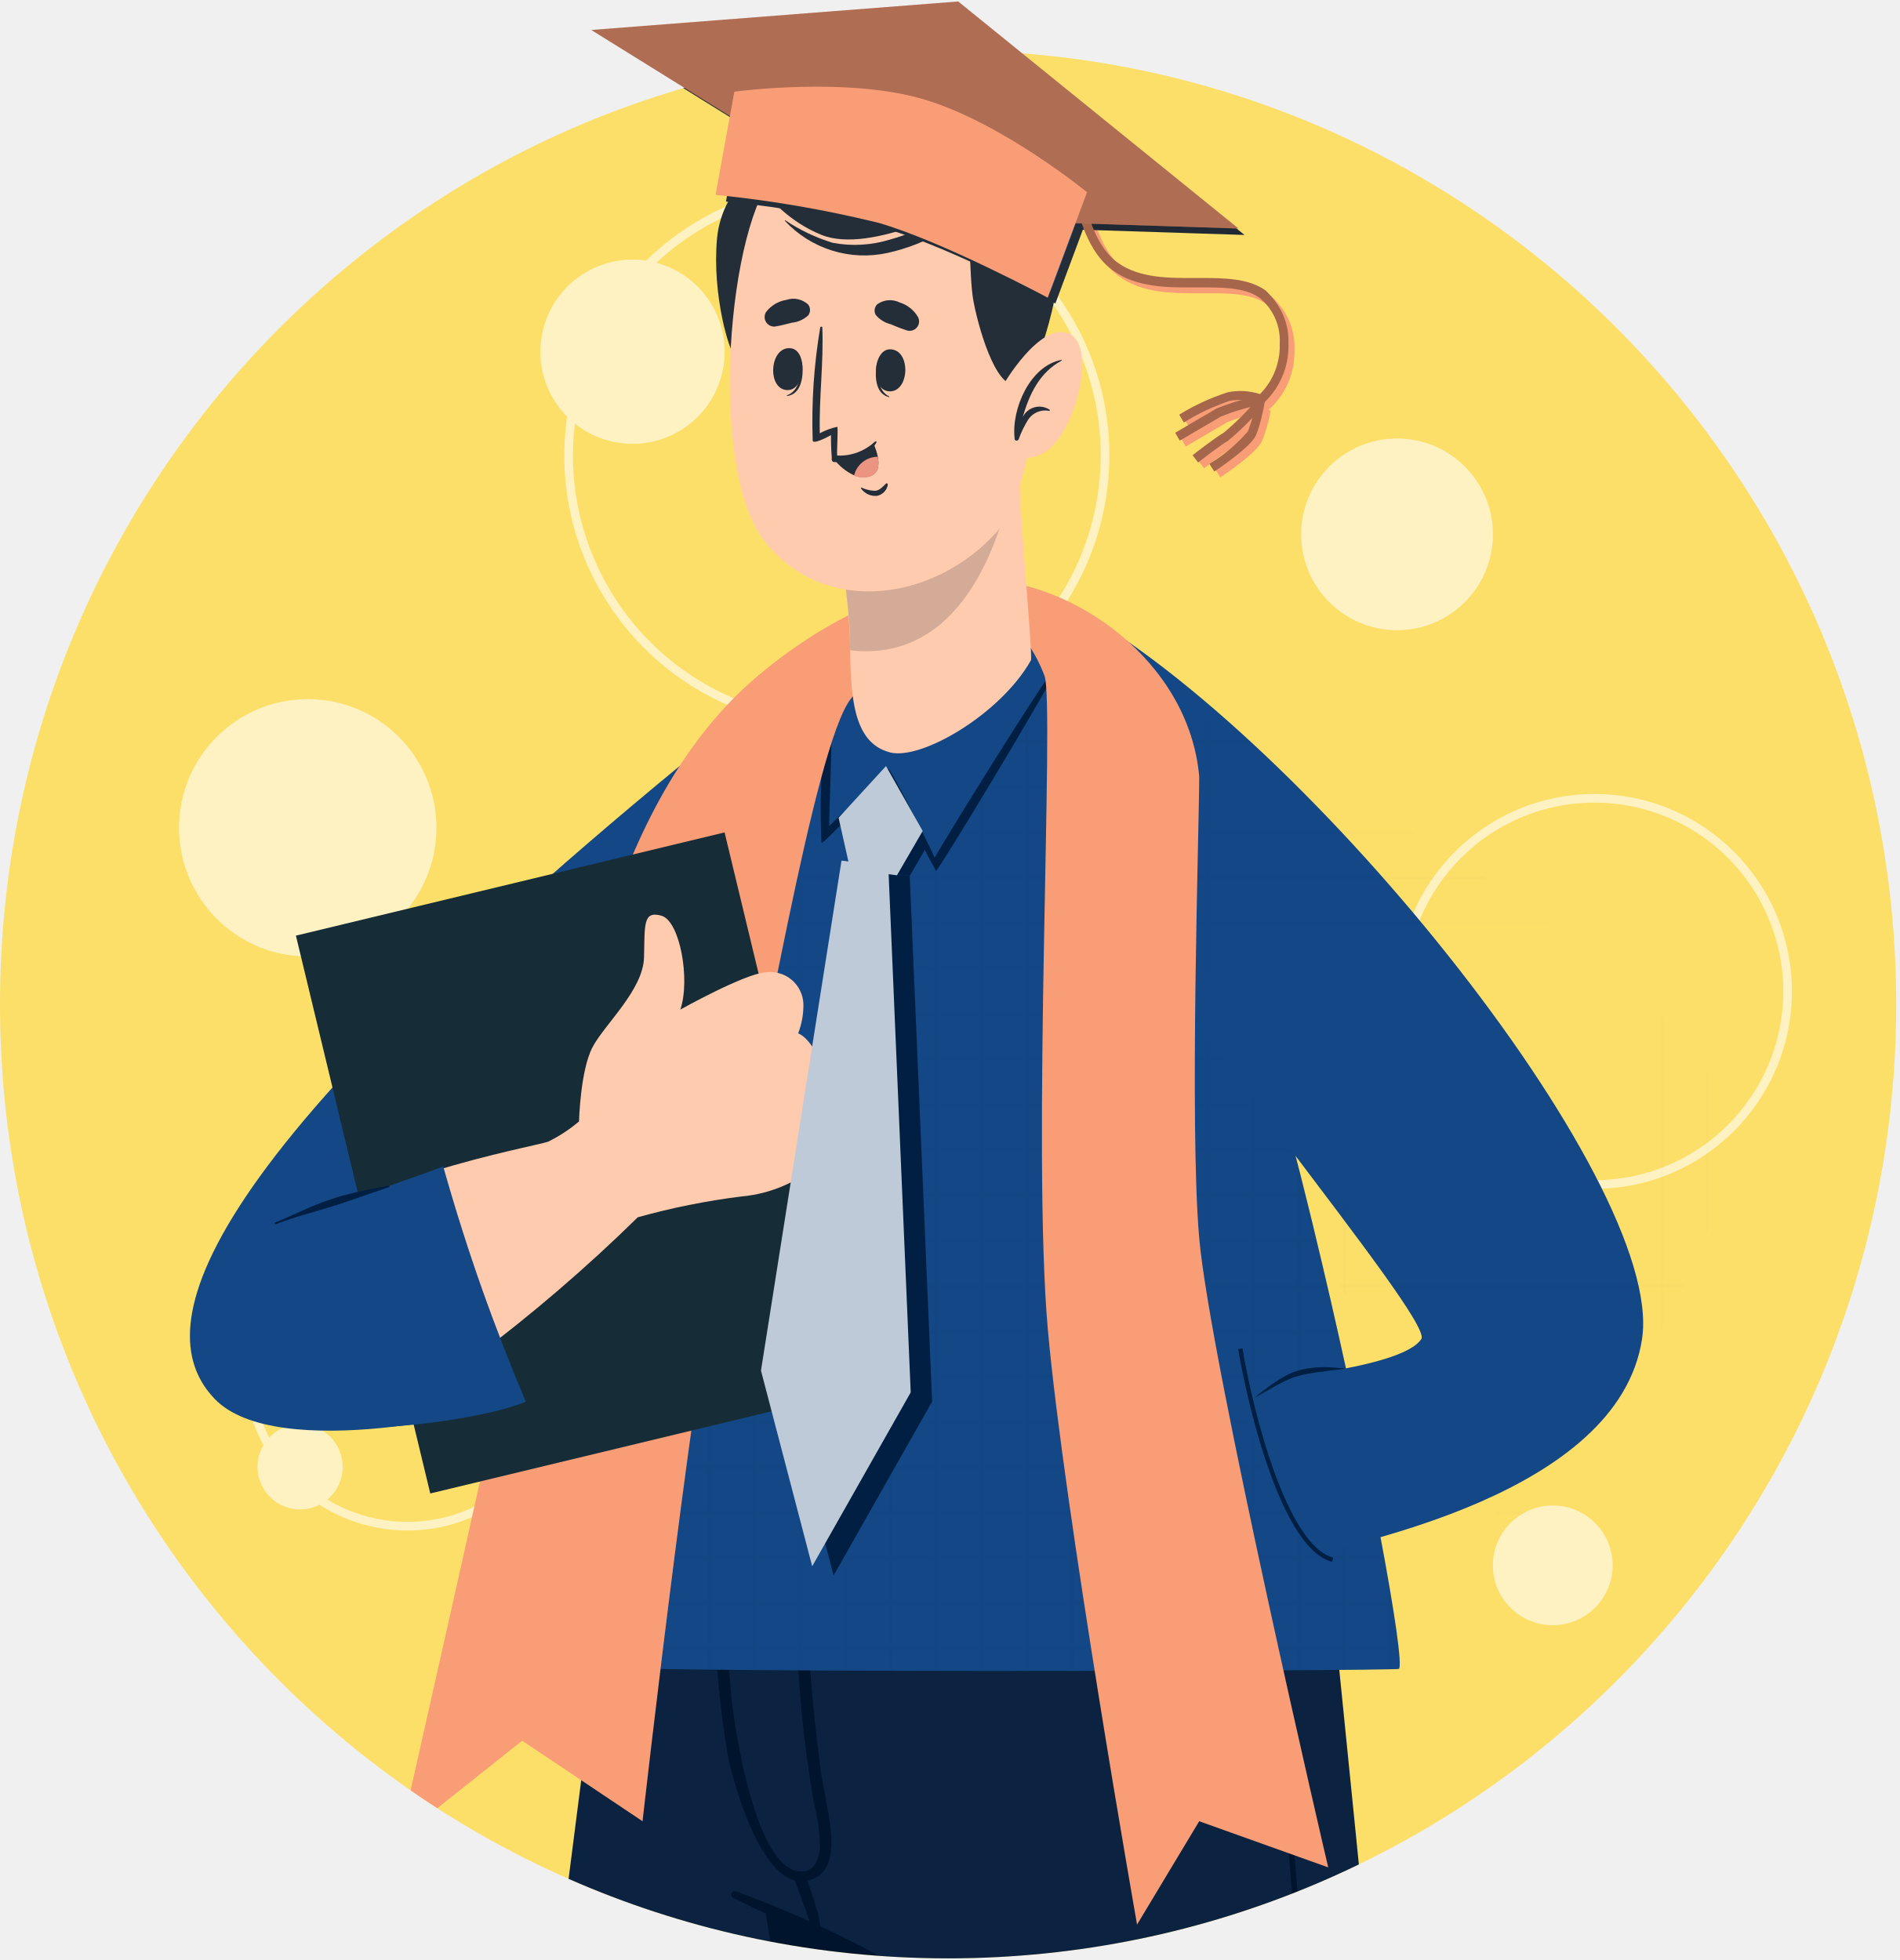
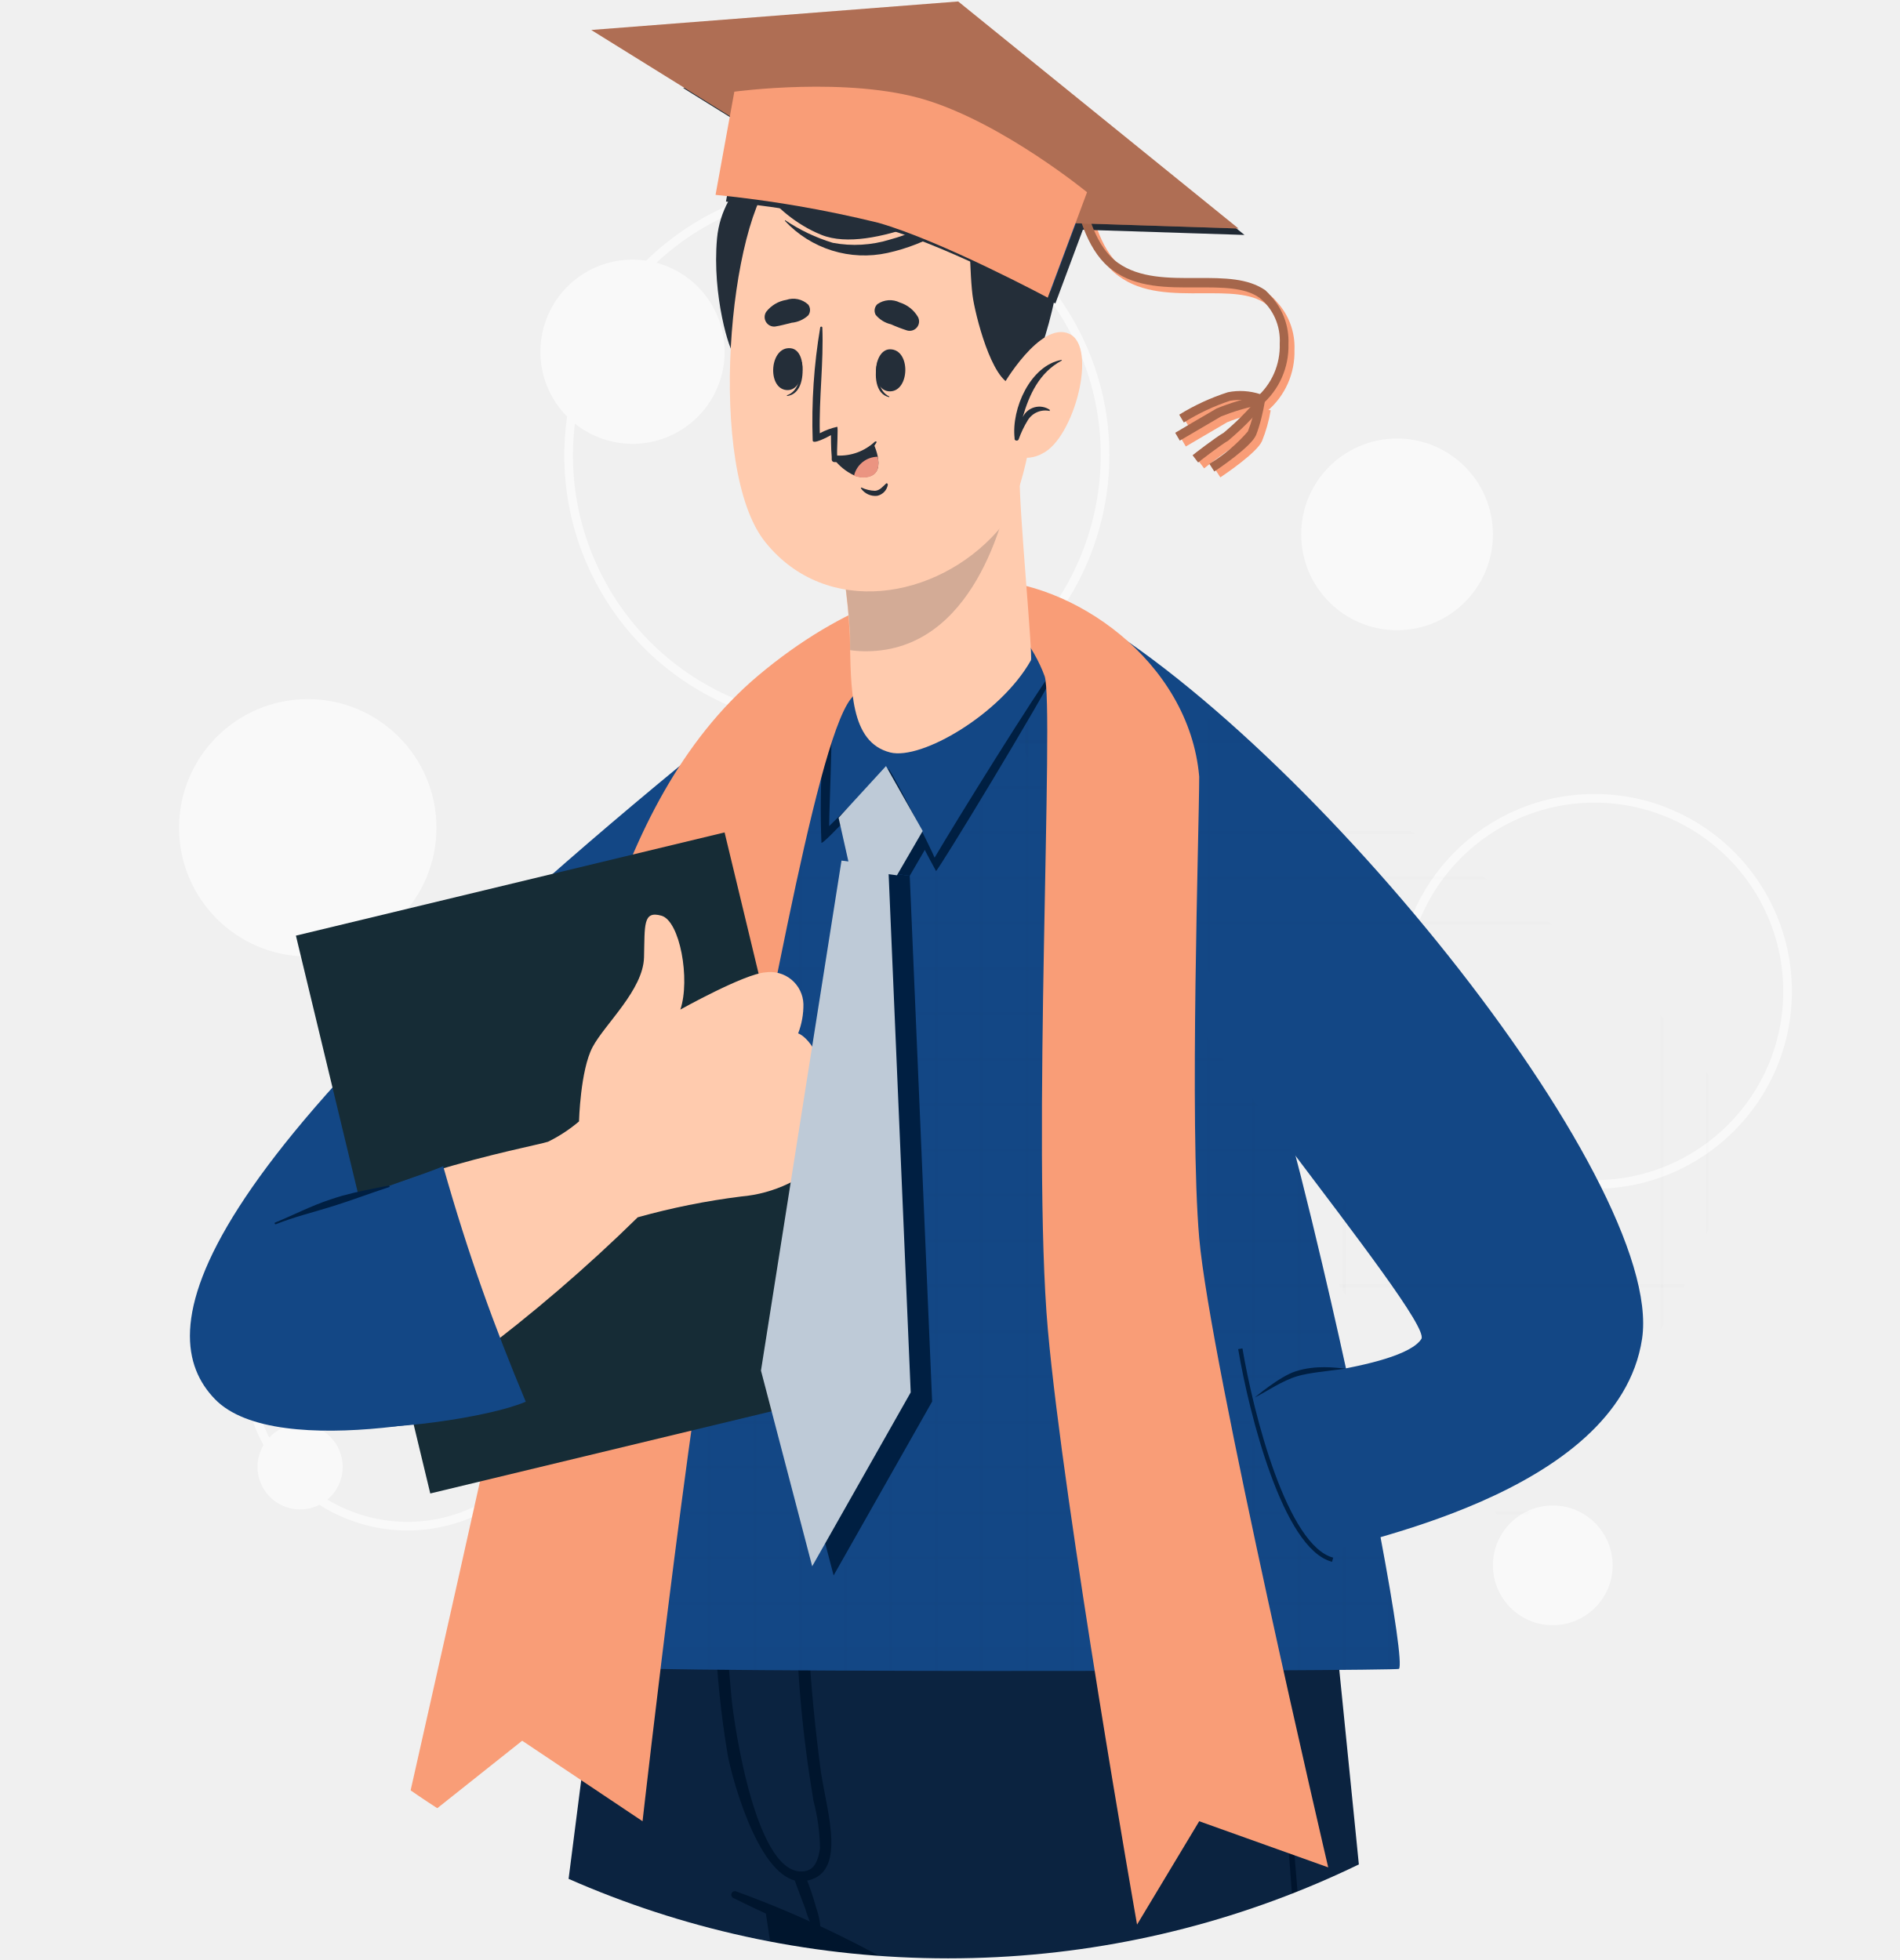
<svg xmlns="http://www.w3.org/2000/svg" viewBox="0 0 220 227" fill="none">
-   <ellipse cx="109.784" cy="116.326" rx="109.784" ry="110.484" fill="#FCDF69" />
  <path opacity="0.6" fill-rule="evenodd" clip-rule="evenodd" d="M206.491 114.819C206.491 126.892 196.704 136.679 184.631 136.679C184.043 136.679 183.46 136.656 182.883 136.61C182.909 136.354 182.922 136.094 182.922 135.83C182.922 131.545 179.448 128.071 175.163 128.071C172.911 128.071 170.883 129.031 169.466 130.563C165.338 126.587 162.771 121.003 162.771 114.819C162.771 102.746 172.558 92.959 184.631 92.959C196.704 92.959 206.491 102.746 206.491 114.819ZM168.833 131.342C164.481 127.18 161.771 121.316 161.771 114.819C161.771 102.194 172.006 91.959 184.631 91.959C197.256 91.959 207.491 102.194 207.491 114.819C207.491 127.444 197.256 137.679 184.631 137.679C183.987 137.679 183.35 137.653 182.719 137.601C181.918 141.033 178.839 143.59 175.163 143.59C170.878 143.59 167.404 140.116 167.404 135.83C167.404 134.158 167.933 132.609 168.833 131.342Z" fill="white" />
  <path opacity="0.6" fill-rule="evenodd" clip-rule="evenodd" d="M81.623 26.276C96.237 17.839 114.923 22.846 123.36 37.46C131.798 52.074 126.791 70.76 112.177 79.197C97.563 87.634 78.877 82.627 70.44 68.014C66.996 62.049 65.792 55.407 66.567 49.059C69.898 51.73 74.657 52.237 78.577 49.974C83.679 47.029 85.427 40.505 82.482 35.402C81.009 32.852 78.643 31.14 76.007 30.433C77.68 28.869 79.555 27.47 81.623 26.276ZM65.666 48.248C65.035 47.611 64.475 46.883 64.005 46.07C61.06 40.968 62.808 34.444 67.91 31.498C70.084 30.243 72.516 29.84 74.819 30.185C76.671 28.375 78.777 26.765 81.123 25.41C96.215 16.697 115.513 21.868 124.227 36.96C132.94 52.052 127.769 71.35 112.677 80.063C97.585 88.776 78.287 83.606 69.574 68.514C65.892 62.137 64.689 55.01 65.666 48.248Z" fill="white" />
  <path opacity="0.6" fill-rule="evenodd" clip-rule="evenodd" d="M63.866 151.475C67.607 160.688 63.17 171.189 53.957 174.929C48.502 177.144 42.595 176.492 37.908 173.678C39.513 172.342 40.147 170.073 39.319 168.034C38.295 165.511 35.419 164.295 32.896 165.32C32.224 165.592 31.646 165.996 31.177 166.489C30.933 166.014 30.708 165.524 30.503 165.02C26.763 155.807 31.2 145.306 40.413 141.566C49.626 137.826 60.126 142.262 63.866 151.475ZM30.512 167.369C30.167 166.737 29.854 166.079 29.577 165.396C25.629 155.671 30.312 144.588 40.036 140.64C49.761 136.692 60.845 141.374 64.793 151.099C68.741 160.824 64.058 171.908 54.334 175.856C48.416 178.258 41.996 177.465 36.986 174.284C36.863 174.347 36.736 174.404 36.606 174.457C34.082 175.482 31.206 174.267 30.182 171.743C29.579 170.258 29.752 168.65 30.512 167.369Z" fill="white" />
  <circle opacity="0.6" cx="161.771" cy="61.887" r="11.1" fill="white" />
  <circle opacity="0.6" cx="179.801" cy="181.292" r="6.931" fill="white" />
  <circle opacity="0.6" cx="35.637" cy="95.872" r="14.901" fill="white" />
  <mask id="mask0" mask-type="alpha" maskUnits="userSpaceOnUse" x="0" y="5" width="220" height="222">
    <ellipse cx="109.784" cy="116.326" rx="109.784" ry="110.484" fill="#FCDF69" />
  </mask>
  <g mask="url(#mask0)">
    <path d="M127.354 166.441C127.354 166.441 113.821 318.814 111.614 330.442C111.09 333.091 110.773 347.492 110.58 366.004C110.097 406.394 110.58 485.077 110.58 485.077H47.07C47.07 485.077 48.725 353.051 51.581 329.794C54.436 306.537 72.383 166.441 72.383 166.441H127.354Z" fill="#0B2340" />
    <path d="M98.385 396.021L98.592 368.432C98.592 359.493 98.592 350.499 99.075 341.643C99.93 323.573 103.6 305.778 106.207 287.956C108.814 270.133 110.98 252.09 112.952 234.157C115.159 214.018 117.091 193.85 119.187 173.697C119.187 173.572 119.408 173.572 119.394 173.697C116.401 209.672 113.063 245.648 108.083 281.417C106.841 290.319 105.462 299.198 103.945 308.054C102.469 317.034 100.993 325.987 100.289 335.077C99.585 344.168 99.475 352.872 99.392 361.769C99.3 370.966 99.209 380.162 99.117 389.358C98.91 409.815 98.909 447.157 98.716 467.627C98.716 468.014 98.096 468 98.096 467.627C98.275 449.391 98.22 414.271 98.385 396.021Z" fill="#242E39" />
    <path d="M140.803 166.441C140.803 166.441 113.877 318.814 111.669 330.442C111.145 333.091 110.828 347.492 110.635 366.004L80.287 166.386L140.803 166.441Z" fill="#00152D" />
    <path d="M121.105 486.346L184.559 483.657C184.559 483.657 168.254 340.636 167.937 332.07C167.095 309.847 152.335 166.386 152.335 166.386H74.769C74.769 166.386 79.653 199.492 88.026 220.501C93.655 222.464 99.09 224.944 104.262 227.909C104.262 227.909 108.897 328.166 109.159 340.002C109.697 363.383 121.105 486.346 121.105 486.346Z" fill="#0B2340" />
    <path d="M146.666 174.897C149.549 211.024 152.501 247.152 155.811 283.252C159.122 319.352 172.365 443.901 175.455 463.958C175.455 464.096 175.275 464.151 175.248 463.958C168.847 428.286 165.123 380.35 161.108 344.333C157.094 308.316 153.839 272.216 150.928 236.116C149.273 215.687 147.783 195.243 146.224 174.814C146.169 174.593 146.666 174.607 146.666 174.897Z" fill="#00142D" />
    <path d="M85.267 219.066C91.842 221.46 98.197 224.418 104.262 227.908C104.313 227.932 104.353 227.975 104.372 228.028C104.391 228.081 104.389 228.14 104.365 228.191C104.341 228.242 104.298 228.282 104.245 228.301C104.192 228.321 104.134 228.318 104.082 228.295C97.682 225.536 91.157 222.929 84.922 219.825C84.872 219.802 84.827 219.77 84.79 219.73C84.753 219.69 84.724 219.643 84.704 219.592C84.685 219.541 84.676 219.486 84.678 219.431C84.68 219.377 84.692 219.323 84.715 219.273C84.738 219.223 84.77 219.178 84.81 219.141C84.85 219.104 84.897 219.075 84.948 219.055C84.999 219.036 85.054 219.027 85.109 219.029C85.163 219.031 85.217 219.044 85.267 219.066Z" fill="#00152D" />
    <path d="M83.212 175.104C83.212 174.883 83.625 174.828 83.612 175.104C83.612 182.704 84.053 189.395 84.688 196.485C84.991 199.782 87.639 218.004 93.35 216.68C94.316 216.445 94.73 215.507 94.951 214.073C94.924 212.209 94.669 210.356 94.192 208.555C93.557 204.734 93.047 200.913 92.716 197.064C92.056 189.888 92.134 182.664 92.95 175.504C92.962 175.463 92.986 175.427 93.019 175.401C93.053 175.376 93.094 175.362 93.137 175.362C93.179 175.362 93.22 175.376 93.254 175.401C93.287 175.427 93.312 175.463 93.323 175.504C93.149 185.447 93.73 195.389 95.061 205.244C95.778 209.99 98.165 217.121 93.212 217.852C88.26 218.584 84.936 206.638 84.287 203.382C82.702 194.043 82.341 184.537 83.212 175.104V175.104Z" fill="#00152D" />
    <path d="M93.213 217.176C93.727 218.407 94.16 219.669 94.509 220.956C94.867 221.951 95.044 223.002 95.033 224.06C95.033 224.253 94.744 224.28 94.647 224.143C94.034 223.213 93.569 222.194 93.268 221.122C92.84 219.949 92.371 218.79 91.971 217.618C91.912 217.453 91.922 217.272 91.997 217.114C92.072 216.956 92.206 216.835 92.371 216.776C92.536 216.718 92.717 216.727 92.875 216.802C93.032 216.877 93.154 217.012 93.213 217.176V217.176Z" fill="#00152D" />
    <path d="M24.889 162.044C17.619 154.542 19.564 136.373 84.825 83.724C105.517 67.025 104.276 80.988 97.351 92.359C90.426 103.73 78.273 126.125 78.273 126.125C78.273 126.125 65.417 159.809 61.403 161.707C57.388 163.606 32.048 169.454 24.889 162.044Z" fill="#134785" />
    <path d="M161.991 193.285C161.771 193.533 66.341 193.823 65.43 192.843C64.217 191.464 84.494 88.723 98.096 74.708C100.496 72.225 112.635 70.377 118.442 75.136C134.637 88.378 139.134 100.89 143.272 111.484C146.293 119.333 149.894 132.7 153.108 146.398C158.446 168.965 162.777 192.388 161.991 193.285Z" fill="#134785" />
    <path d="M86.55 97.289C85.377 100.793 84.563 103.373 83.791 106.131C83.715 104.168 83.743 102.202 83.874 100.241C83.874 100.117 83.68 100.089 83.667 100.241C83.547 100.995 83.437 101.754 83.336 102.517C83.239 103.248 83.06 103.897 82.977 104.697C82.789 106.225 82.71 107.765 82.743 109.304C82.721 109.381 82.721 109.462 82.743 109.539C82.467 110.504 82.191 111.497 81.887 112.615C80.223 118.611 78.655 124.643 77.183 130.713C74.259 142.834 71.67 155.078 69.417 167.447C68.121 174.414 66.907 181.421 66.079 188.456C66.072 188.475 66.07 188.495 66.073 188.515C66.076 188.534 66.083 188.553 66.095 188.569C66.106 188.585 66.122 188.598 66.139 188.607C66.157 188.617 66.176 188.621 66.196 188.621C66.216 188.621 66.236 188.617 66.253 188.607C66.271 188.598 66.286 188.585 66.297 188.569C66.309 188.553 66.316 188.534 66.319 188.515C66.322 188.495 66.32 188.475 66.313 188.456C67.693 182.345 68.921 176.166 70.259 170.027C71.597 163.889 72.866 157.847 74.218 151.749C76.976 139.528 79.735 127.333 82.687 115.139C84.301 108.242 85.529 104.255 87.088 97.358C87.092 97.323 87.09 97.287 87.081 97.253C87.071 97.218 87.055 97.186 87.033 97.158C87.012 97.13 86.984 97.106 86.954 97.088C86.923 97.071 86.889 97.059 86.853 97.055C86.782 97.046 86.71 97.065 86.653 97.109C86.596 97.153 86.559 97.218 86.55 97.289V97.289Z" fill="#242E39" />
    <g opacity="0.1">
      <path opacity="0.1" d="M119.077 75.577H97.378L97.668 75.218H118.58L118.732 75.342L119.077 75.577Z" fill="black" />
      <path opacity="0.1" d="M124.815 80.833H94.164C94.164 80.709 94.275 80.598 94.344 80.474H124.443L124.815 80.833Z" fill="black" />
      <path opacity="0.1" d="M129.588 86.061H91.778L91.916 85.716H129.312L129.588 86.061Z" fill="black" />
      <path opacity="0.1" d="M133.533 91.33H89.722L89.86 90.985H133.299L133.533 91.33Z" fill="black" />
      <path opacity="0.1" d="M136.748 96.586H87.888L88.012 96.227H136.541L136.748 96.586Z" fill="black" />
      <path opacity="0.1" d="M139.369 101.841H86.177C86.177 101.717 86.26 101.593 86.288 101.483H139.189C139.257 101.598 139.317 101.718 139.369 101.841V101.841Z" fill="black" />
      <path opacity="0.1" d="M141.576 107.084H84.591L84.688 106.739H141.451C141.499 106.851 141.54 106.967 141.576 107.084V107.084Z" fill="black" />
      <path opacity="0.1" d="M143.617 112.339H83.046L83.143 111.994H143.479C143.519 112.111 143.565 112.226 143.617 112.339V112.339Z" fill="black" />
      <path opacity="0.1" d="M145.41 117.594H81.584C81.584 117.47 81.584 117.36 81.68 117.25H145.286V117.374C145.321 117.451 145.362 117.525 145.41 117.594V117.594Z" fill="black" />
      <path opacity="0.1" d="M147.011 122.85H80.177C80.177 122.726 80.246 122.602 80.273 122.492H146.914C146.942 122.602 146.983 122.685 147.011 122.85Z" fill="black" />
      <path opacity="0.1" d="M148.5 128.106H78.825L78.908 127.747H148.404C148.442 127.865 148.475 127.985 148.5 128.106V128.106Z" fill="black" />
      <path opacity="0.1" d="M149.907 133.348H77.514C77.535 133.231 77.563 133.116 77.597 133.003H149.825C149.838 133.113 149.88 133.224 149.907 133.348Z" fill="black" />
      <path opacity="0.1" d="M151.246 138.604H76.232L76.314 138.259H151.163L151.246 138.604Z" fill="black" />
      <path opacity="0.1" d="M152.515 143.859H74.935L75.018 143.5H152.377C152.429 143.617 152.475 143.737 152.515 143.859V143.859Z" fill="black" />
      <path opacity="0.1" d="M153.756 149.115H73.749L73.831 148.756H153.646L153.756 149.115Z" fill="black" />
      <path opacity="0.1" d="M154.942 154.412H72.59L72.673 154.067H154.942V154.412Z" fill="black" />
      <path opacity="0.1" d="M156.115 159.612H71.459C71.466 159.497 71.466 159.382 71.459 159.267H155.963L156.115 159.612Z" fill="black" />
      <path opacity="0.1" d="M157.232 164.868H70.328C70.359 164.755 70.382 164.639 70.397 164.523H157.149C157.191 164.647 157.205 164.758 157.232 164.868Z" fill="black" />
      <path opacity="0.1" d="M158.308 170.123H69.265C69.295 170.005 69.318 169.886 69.334 169.765H158.239C158.267 169.889 158.294 170.013 158.308 170.123Z" fill="black" />
      <path opacity="0.1" d="M159.357 175.365H68.231C68.231 175.255 68.231 175.145 68.3 175.021H159.343C159.341 175.136 159.345 175.251 159.357 175.365V175.365Z" fill="black" />
      <path opacity="0.1" d="M160.336 180.621H67.238C67.238 180.511 67.238 180.387 67.238 180.276H160.226C160.295 180.387 160.322 180.511 160.336 180.621Z" fill="black" />
      <path opacity="0.1" d="M161.246 185.876H66.313C66.313 185.766 66.313 185.656 66.313 185.532H161.136C161.205 185.656 161.233 185.766 161.246 185.876Z" fill="black" />
      <path opacity="0.1" d="M161.977 191.133H65.513V190.774H161.909C161.938 190.892 161.961 191.012 161.977 191.133V191.133Z" fill="black" />
      <path opacity="0.1" d="M160.75 182.939C160.874 183.642 160.984 184.318 161.095 184.953V193.326H160.75V182.939Z" fill="black" />
      <path opacity="0.1" d="M155.494 156.798C155.618 157.336 155.729 157.888 155.853 158.426V193.395H155.494V156.798Z" fill="black" />
      <path opacity="0.1" d="M150.252 134.672C150.363 135.127 150.487 135.583 150.597 136.052V193.45H150.252V134.672Z" fill="black" />
      <path opacity="0.1" d="M145.286 117.25V193.477H144.941V116.325C145.093 116.629 145.19 116.932 145.286 117.25Z" fill="black" />
      <path opacity="0.1" d="M140.086 103.483V193.492H139.769V102.683C139.865 102.945 139.975 103.221 140.086 103.483Z" fill="black" />
      <path opacity="0.1" d="M134.844 93.358V193.519H134.485V92.82C134.609 92.985 134.734 93.165 134.844 93.358Z" fill="black" />
      <path opacity="0.1" d="M129.588 86.061V193.519H129.23V85.633L129.312 85.73L129.588 86.061Z" fill="black" />
      <path opacity="0.1" d="M124.333 80.363V193.477H123.988V80.019L124.333 80.363Z" fill="black" />
      <path opacity="0.1" d="M119.077 75.632V193.533H118.732V75.343L119.008 75.577C119.036 75.588 119.061 75.607 119.077 75.632V75.632Z" fill="black" />
      <path opacity="0.1" d="M113.835 72.887V193.533H113.476V72.79L113.835 72.887Z" fill="black" />
      <path opacity="0.1" d="M108.579 72.197V193.519H108.221V72.128L108.579 72.197Z" fill="black" />
      <path opacity="0.1" d="M103.324 72.638V193.505H102.979V72.707L103.324 72.638Z" fill="black" />
      <path opacity="0.1" d="M98.068 74.777V193.491H97.723V75.163C97.834 75.025 97.958 74.901 98.068 74.777Z" fill="black" />
      <path opacity="0.1" d="M92.868 83.688V193.464H92.523V84.488C92.578 84.198 92.688 83.936 92.868 83.688Z" fill="black" />
      <path opacity="0.1" d="M87.57 97.524V193.423H87.212V98.614C87.35 98.241 87.46 97.855 87.57 97.524Z" fill="black" />
      <path opacity="0.1" d="M82.315 114.946V193.381H81.97V116.201C82.08 115.787 82.191 115.36 82.315 114.946Z" fill="black" />
      <path opacity="0.1" d="M77.059 135.169V193.312H76.714V136.59C76.825 136.107 76.949 135.638 77.059 135.169Z" fill="black" />
      <path opacity="0.1" d="M71.803 158.012V193.201H71.459V159.612C71.466 159.497 71.466 159.382 71.459 159.267C71.624 158.853 71.721 158.426 71.803 158.012Z" fill="black" />
      <path opacity="0.1" d="M66.562 184.359V193.036H66.203V186.539C66.203 186.346 66.272 186.153 66.313 185.946C66.355 185.739 66.313 185.725 66.313 185.601C66.424 185.16 66.493 184.76 66.562 184.359Z" fill="black" />
    </g>
    <path d="M128.578 102.272C133.056 114.126 165.771 152.451 164.598 155.051C162.331 158.711 143.969 160.007 143.969 160.007C143.969 165.737 150.447 181.289 152.971 180.008C155.496 178.727 187.391 173.364 190.142 155.051C192.893 136.737 149.997 83.517 122.675 69.459C113.038 65.672 121.546 83.693 128.578 102.272Z" fill="#134785" />
    <g opacity="0.1">
      <path opacity="0.1" d="M122.484 75.577H119.242C120.313 75.369 121.414 75.369 122.484 75.577V75.577Z" fill="black" />
      <path opacity="0.1" d="M135.203 80.832H116.318C116.318 80.708 116.318 80.584 116.318 80.474H134.527L134.885 80.653C134.987 80.72 135.093 80.779 135.203 80.832Z" fill="black" />
      <path opacity="0.1" d="M145.383 86.075H118.167L118.001 85.73H144.735L144.997 85.868L145.341 86.061L145.383 86.075Z" fill="black" />
      <path opacity="0.1" d="M163.881 96.586H125.257L124.953 96.227H163.247L163.881 96.586Z" fill="black" />
      <path opacity="0.1" d="M172.185 101.842H129.919L129.588 101.483H171.634L172.185 101.842Z" fill="black" />
      <path opacity="0.1" d="M179.772 107.083H134.803L134.485 106.752H179.276L179.772 107.083Z" fill="black" />
      <path opacity="0.1" d="M195.084 148.756L194.918 149.115H155.246L154.997 148.756H195.084Z" fill="black" />
      <path opacity="0.1" d="M177.248 175.021L176.958 175.365H173.316L173.068 175.021H177.248Z" fill="black" />
      <path opacity="0.1" d="M197.526 124.064C197.651 124.251 197.766 124.444 197.87 124.643V142.19C197.76 142.507 197.65 142.824 197.526 143.142V124.064Z" fill="black" />
      <path opacity="0.1" d="M192.615 117.954V153.433L192.284 154.012V117.595C192.401 117.708 192.511 117.828 192.615 117.954V117.954Z" fill="black" />
      <path opacity="0.1" d="M155.853 139.017V150.053L155.494 149.529V139.666L155.853 139.017Z" fill="black" />
      <path opacity="0.1" d="M140.086 83.302V112.629L139.81 112.339V83.123L140.086 83.302Z" fill="black" />
      <path opacity="0.1" d="M134.844 80.653V107.125L134.527 106.794V80.585L134.844 80.653Z" fill="black" />
      <path opacity="0.1" d="M129.588 78.115V101.483C129.476 101.343 129.356 101.21 129.23 101.083V77.963L129.588 78.115Z" fill="black" />
      <path opacity="0.1" d="M124.333 75.991V95.414L123.988 94.986V75.908L124.333 75.991Z" fill="black" />
      <path opacity="0.1" d="M119.077 75.618V87.757C118.953 87.55 118.842 87.344 118.732 87.137V75.784L119.077 75.618Z" fill="black" />
    </g>
    <path d="M108.322 96.3L104.073 88.782L98.583 94.769L99.921 100.728L105.342 101.432L108.322 96.3Z" fill="#001F42" />
    <path d="M105.342 101.432L107.936 162.321L96.528 182.46L90.596 159.796L99.921 100.729L105.342 101.432Z" fill="#001F42" />
    <path d="M98.261 73.963L103.462 86.488L118.925 70.376L123.422 75.439C123.422 75.439 108.4 100.931 108.248 99.786L102.937 88.999L95.626 96.627L96.013 77.66L98.261 73.963Z" fill="#134785" />
    <path d="M95.24 87.247C95.406 84.116 95.489 80.957 95.806 77.839C95.806 77.729 95.985 77.688 96.013 77.839C96.675 80.846 96.013 92.82 96.013 95.675C96.33 95.344 102.91 88.944 102.91 89.054C104.055 90.765 107.959 98.627 108.221 99.331C110.593 95.289 119.711 80.571 122.525 76.736C122.541 76.716 122.563 76.702 122.588 76.697C122.613 76.691 122.639 76.694 122.661 76.706C122.684 76.717 122.702 76.736 122.712 76.759C122.723 76.782 122.725 76.808 122.719 76.832C120.622 81.109 108.579 100.931 108.386 100.876C106.352 97.171 104.511 93.363 102.868 89.468C101.765 90.847 95.157 98.062 95.116 97.593C94.976 94.144 95.018 90.691 95.24 87.247V87.247Z" fill="#001F42" />
    <path d="M85.35 144.866C79.087 145.46 73.349 147.887 67.486 149.984C67.46 149.984 67.436 149.994 67.418 150.012C67.4 150.031 67.389 150.055 67.389 150.081C67.389 150.106 67.4 150.131 67.418 150.149C67.436 150.167 67.46 150.177 67.486 150.177C73.293 148.039 79.46 147.073 85.336 145.156C85.57 145.101 85.515 144.839 85.35 144.866Z" fill="#242E39" />
    <path d="M88.964 155.254C87.553 155.535 86.185 155.999 84.894 156.633C83.515 157.226 82.136 157.819 80.756 158.454C77.997 159.709 75.238 161.02 72.48 162.427C72.355 162.427 72.48 162.689 72.48 162.634C75.238 161.378 77.997 160.178 80.839 159.047C82.218 158.482 83.598 157.93 85.074 157.392C86.443 156.962 87.762 156.384 89.005 155.668C89.06 155.662 89.111 155.635 89.145 155.592C89.18 155.55 89.197 155.495 89.192 155.44C89.186 155.385 89.159 155.335 89.116 155.3C89.073 155.265 89.019 155.248 88.964 155.254V155.254Z" fill="#242E39" />
    <path d="M113.675 67.176C124.131 67.176 137.69 76.54 138.86 89.935C138.86 95.913 137.713 130.232 138.86 143.368C140.115 157.748 153.798 216.272 153.798 216.272L138.86 210.929L131.664 222.899C131.664 222.899 123.202 174.872 121.334 153.983C119.467 133.094 122.123 81.477 120.957 78.297C119.792 75.118 116.842 70.57 113.287 70.449C109.731 70.328 102.83 75.48 98.528 80.927C94.226 86.374 88.014 125.264 84.444 139.405C80.874 153.545 74.403 210.929 74.403 210.929L60.466 201.605L46.305 212.861C46.305 212.861 58.274 159.897 63.293 136.754C66.475 121.997 70.056 93.23 87.728 78.297C97.841 69.765 107.416 67.162 113.675 67.176Z" fill="#F99D77" />
    <path d="M103.084 87.149C106.712 88.059 115.885 82.68 119.375 76.472C119.623 76.045 117.996 58.871 118.078 55.436C118.078 54.732 96.476 60.416 96.476 60.416C97.525 64.752 98.171 69.176 98.408 73.631C98.532 79.728 98.38 85.949 103.084 87.149Z" fill="#FFCBAE" />
    <path d="M117.209 55.45C116.354 60.167 112.671 75.3 100.421 75.424C99.757 75.434 99.093 75.392 98.435 75.3C98.435 74.748 98.435 74.182 98.435 73.63C98.199 69.18 97.553 64.761 96.504 60.429C96.504 60.429 113.181 56.029 117.209 55.45Z" fill="#D3AB96" />
    <path d="M89.772 17.846C89.772 17.846 83.62 21.047 83.027 27.626C82.433 34.206 84.489 40.869 85.068 41.145C85.648 41.421 89.772 17.846 89.772 17.846Z" fill="#242E39" />
    <path d="M118.796 26.33C121.954 33.668 120.354 56.043 115.485 61.533C108.436 69.479 95.69 71.561 88.641 62.816C81.744 54.332 84.392 25.212 89.938 20.053C98.104 12.577 114.147 15.487 118.796 26.33Z" fill="#FFCBAE" />
    <path d="M101.608 41.931C101.608 41.931 101.718 42.014 101.704 42.083C101.566 43.587 101.704 45.325 102.973 45.918C102.973 45.918 102.973 46.014 102.973 46.001C101.304 45.656 101.221 43.338 101.608 41.931Z" fill="#242E39" />
    <path d="M103.056 40.455C105.484 40.455 105.36 45.311 103.056 45.325C100.752 45.338 101.014 40.469 103.056 40.455Z" fill="#242E39" />
    <path d="M92.862 41.945C92.862 41.945 92.752 41.945 92.752 42.069C92.752 43.587 92.504 45.311 91.124 45.78C91.124 45.78 91.124 45.877 91.124 45.863C92.862 45.683 93.097 43.38 92.862 41.945Z" fill="#242E39" />
    <path d="M91.551 40.331C89.124 40.083 88.793 44.938 91.041 45.173C93.29 45.407 93.579 40.538 91.551 40.331Z" fill="#242E39" />
    <path d="M105.043 38.276C104.405 38.071 103.778 37.832 103.167 37.558C102.474 37.398 101.854 37.015 101.401 36.468C101.29 36.27 101.249 36.039 101.284 35.815C101.319 35.59 101.428 35.383 101.594 35.227C101.969 34.964 102.408 34.807 102.864 34.773C103.321 34.739 103.778 34.829 104.187 35.034C105.077 35.31 105.831 35.911 106.298 36.717C106.397 36.905 106.439 37.118 106.419 37.33C106.398 37.542 106.316 37.743 106.183 37.909C106.049 38.075 105.87 38.198 105.668 38.263C105.465 38.328 105.248 38.333 105.043 38.276V38.276Z" fill="#242E39" />
    <path d="M89.731 37.82C90.406 37.724 91.013 37.53 91.676 37.379C92.384 37.311 93.052 37.016 93.579 36.537C93.72 36.356 93.797 36.133 93.797 35.903C93.797 35.673 93.72 35.45 93.579 35.268C93.246 34.96 92.835 34.747 92.391 34.652C91.947 34.557 91.485 34.584 91.055 34.73C90.131 34.879 89.298 35.371 88.724 36.11C88.609 36.282 88.545 36.483 88.54 36.69C88.534 36.897 88.587 37.102 88.692 37.28C88.797 37.458 88.95 37.603 89.134 37.699C89.317 37.795 89.524 37.837 89.731 37.82V37.82Z" fill="#242E39" />
    <path d="M102.615 55.988C102.242 56.332 101.87 56.815 101.318 56.843C100.779 56.826 100.248 56.7 99.759 56.47C99.759 56.47 99.663 56.47 99.69 56.553C99.895 56.857 100.18 57.099 100.514 57.253C100.847 57.406 101.216 57.465 101.58 57.422C101.891 57.354 102.175 57.194 102.394 56.963C102.613 56.732 102.757 56.44 102.808 56.126C102.78 55.974 102.67 55.946 102.615 55.988Z" fill="#242E39" />
    <path d="M96.504 53.09C97.122 53.934 97.943 54.607 98.89 55.049C99.419 55.266 100 55.319 100.559 55.201C101.773 54.911 101.828 53.822 101.635 52.856C101.53 52.346 101.363 51.85 101.139 51.38C99.818 52.433 98.192 53.033 96.504 53.09V53.09Z" fill="#242E39" />
    <path d="M98.89 55.091C99.419 55.307 100 55.36 100.559 55.243C101.773 54.953 101.828 53.863 101.635 52.898C100.998 52.903 100.381 53.122 99.883 53.519C99.385 53.917 99.036 54.471 98.89 55.091V55.091Z" fill="#EB9481" />
    <path d="M117.692 44.552C115.223 45.035 113.181 37.531 112.685 34.675C112.243 32.151 112.229 24.302 112.174 23.764C112.119 23.226 101.001 29.585 95.111 27.199C89.22 24.812 85.73 18.922 85.91 16.425C86.089 13.928 94.186 8.149 100.794 8.521C107.401 8.894 115.319 18.012 115.319 18.012C114.377 16.701 113.542 15.318 112.822 13.873C112.947 13.584 116.961 15.694 117.457 18.77C117.457 18.77 117.002 14.922 117.333 14.88C117.664 14.839 120.603 18.398 119.609 20.757C119.609 20.757 123.058 24.426 123.044 28.04C123.03 31.654 120.589 43.959 117.692 44.552Z" fill="#242E39" />
    <path d="M90.917 25.502C92.616 26.645 94.475 27.528 96.435 28.123C98.649 28.539 100.932 28.406 103.084 27.736C105.242 27.149 107.292 26.218 109.153 24.977C110.795 23.888 112.284 22.522 114.023 21.57C114.45 21.336 114.864 21.956 114.574 22.315C111.485 25.844 107.347 28.29 102.766 29.295C100.638 29.761 98.425 29.666 96.345 29.017C94.265 28.369 92.39 27.191 90.903 25.598C90.903 25.598 90.876 25.474 90.917 25.502Z" fill="#242E39" />
    <path d="M116.078 44.717C116.078 44.717 120.41 37.172 123.789 38.648C127.169 40.124 124.369 50.773 120.699 52.525C120.245 52.781 119.744 52.942 119.227 52.999C118.709 53.056 118.184 53.008 117.686 52.857C117.187 52.706 116.724 52.456 116.324 52.122C115.925 51.787 115.597 51.375 115.361 50.911L116.078 44.717Z" fill="#FFCBAE" />
    <path d="M122.906 41.683C122.975 41.683 122.989 41.683 122.906 41.779C120.354 43.159 119.182 45.683 118.423 48.318C118.555 48.039 118.746 47.792 118.982 47.594C119.218 47.396 119.495 47.252 119.792 47.17C120.09 47.089 120.401 47.073 120.705 47.123C121.01 47.174 121.299 47.29 121.554 47.462C121.554 47.462 121.554 47.614 121.554 47.6C121.073 47.492 120.571 47.536 120.116 47.726C119.661 47.916 119.277 48.244 119.016 48.663C118.585 49.364 118.229 50.108 117.954 50.883C117.858 51.132 117.416 51.049 117.485 50.759C117.099 47.325 119.306 42.345 122.906 41.683Z" fill="#242E39" />
    <path d="M147.897 35.018C148.57 35.757 149.093 36.623 149.435 37.567C149.778 38.51 149.932 39.513 149.891 40.517C149.928 41.865 149.663 43.205 149.115 44.435C148.566 45.665 147.749 46.753 146.725 47.617L146.132 46.75C147.029 45.983 147.743 45.021 148.219 43.935C148.695 42.849 148.921 41.667 148.881 40.48C148.938 39.473 148.757 38.466 148.352 37.544C147.946 36.621 147.33 35.81 146.552 35.177C144.834 33.935 142.127 33.956 139.272 33.967C135.839 33.983 132.278 34.008 129.526 31.965C124.137 28.119 124.336 15.761 124.35 15.236L125.389 15.263C125.388 15.382 125.17 27.601 130.13 31.107C132.648 32.909 136.023 32.893 139.299 32.876C142.575 32.859 145.184 32.916 147.196 34.279C147.449 34.506 147.683 34.753 147.897 35.018V35.018Z" fill="#F99D77" />
    <path d="M146.615 46.328L146.255 47.317C145.242 46.992 144.166 46.916 143.118 47.097C141.245 47.718 139.452 48.562 137.775 49.61L137.242 48.703C139.013 47.609 140.91 46.736 142.889 46.104C144.13 45.857 145.412 45.934 146.615 46.328V46.328Z" fill="#F99D77" />
    <path d="M147.137 47.522C146.933 48.744 146.596 49.939 146.132 51.086C145.525 52.46 141.731 55.003 141.308 55.288L140.735 54.401C142.407 53.393 143.912 52.125 145.193 50.643C145.612 49.575 145.921 48.467 146.118 47.336L147.137 47.522Z" fill="#F99D77" />
    <path d="M146.407 46.535L146.636 47.568C145.085 47.872 143.565 48.32 142.095 48.905L137.31 51.709L136.776 50.803C136.776 50.803 140.479 48.606 141.572 47.989C143.134 47.35 144.753 46.863 146.407 46.535V46.535Z" fill="#F99D77" />
    <path d="M147.029 47.61C145.777 49.091 144.403 50.462 142.921 51.708C141.996 52.237 139.491 54.184 139.432 54.243L138.79 53.406C138.879 53.317 141.413 51.36 142.398 50.792C143.792 49.623 145.084 48.334 146.258 46.94L147.029 47.61Z" fill="#F99D77" />
    <path d="M142.631 26.662L111.763 1.653L71.355 4.792L104.587 25.433L142.631 26.662Z" fill="#134785" stroke="#242E39" />
    <path opacity="0.1" d="M104.437 25.928L69.795 4.412L111.923 1.139L144.101 27.21L104.437 25.928Z" fill="black" />
    <path d="M84.652 22.903C90.787 23.538 96.873 24.595 102.866 26.066L102.875 26.068L102.884 26.071C106.567 27.121 111.464 29.288 115.42 31.18C117.402 32.128 119.156 33.011 120.415 33.657C121.044 33.981 121.549 34.245 121.898 34.428C121.91 34.434 121.922 34.44 121.933 34.446L126.122 23.208C126.079 23.174 126.032 23.137 125.979 23.095C125.704 22.878 125.299 22.564 124.785 22.178C123.757 21.405 122.294 20.347 120.553 19.203C117.065 16.91 112.495 14.294 108.104 12.937C103.725 11.584 98.282 11.342 93.904 11.445C91.721 11.497 89.814 11.634 88.454 11.759C87.774 11.821 87.231 11.88 86.858 11.923C86.78 11.932 86.709 11.94 86.646 11.948L84.652 22.903Z" fill="#134785" stroke="#242E39" />
    <path d="M83.902 96.408L34.265 108.362L49.823 172.968L99.46 161.015L83.902 96.408Z" fill="#162C36" />
    <path d="M78.782 116.924C78.782 116.924 86.185 112.784 88.626 112.618C89.161 112.538 89.707 112.571 90.228 112.717C90.75 112.862 91.234 113.116 91.65 113.462C92.066 113.808 92.404 114.238 92.642 114.724C92.88 115.21 93.013 115.741 93.031 116.282C93.047 117.444 92.84 118.598 92.421 119.682C92.421 119.682 95.044 120.455 96.096 127.472C96.466 129.941 97.614 131.837 95.939 133.696C93.272 136.508 89.668 138.244 85.807 138.576C81.767 139.082 77.769 139.886 73.848 140.983C67.929 146.793 61.631 152.203 54.994 157.176C51.256 159.978 47.909 160.307 40.638 158.768C34.662 155.496 32.783 150.934 35.658 143.97C38.532 137.006 62.101 132.739 63.469 132.227C64.754 131.596 65.955 130.808 67.046 129.881C67.046 129.881 67.196 123.941 68.619 121.267C70.041 118.593 74.479 114.652 74.574 110.874C74.67 107.097 74.438 105.451 76.586 106.052C78.734 106.653 79.952 113.435 78.782 116.924Z" fill="#FFCBAE" />
    <path d="M60.879 162.341C56.702 164.148 44.468 165.914 39.182 165.123C33.896 164.333 27.245 162.554 25.461 158.43C23.677 154.307 23.823 151.121 25.515 146.927C27.208 142.733 47.139 136.876 51.316 135.069C54.262 145.487 57.304 153.783 60.879 162.341Z" fill="#134785" />
    <path d="M143.621 156.21C144.893 163.76 148.812 179.217 154.31 180.642" stroke="#001F42" stroke-width="0.5" stroke-linejoin="round" />
    <path d="M101.485 51.253C101.195 51.776 100.798 52.234 100.321 52.596C99.843 52.958 99.296 53.216 98.713 53.354C98.206 53.492 97.68 53.547 97.156 53.519C97.059 53.531 96.961 53.531 96.865 53.519H96.586C96.517 53.511 96.452 53.481 96.402 53.433C96.352 53.385 96.318 53.321 96.308 53.253V53.253V53.038V52.924C96.219 51.949 96.219 50.392 96.219 50.392C95.877 50.594 94.105 51.531 94.105 51.012C93.954 46.627 94.246 42.237 94.979 37.911C94.987 37.886 95.003 37.863 95.025 37.848C95.046 37.832 95.072 37.824 95.099 37.824C95.126 37.824 95.151 37.832 95.173 37.848C95.195 37.863 95.211 37.886 95.219 37.911C95.384 41.999 94.827 46.075 94.928 50.177C95.561 49.837 96.239 49.586 96.941 49.43C97.08 49.43 96.877 52.316 96.941 52.759C97.739 52.797 98.537 52.674 99.287 52.398C100.037 52.122 100.724 51.698 101.308 51.151C101.447 51.075 101.548 51.151 101.485 51.253Z" fill="#242E39" />
  </g>
  <path d="M147.201 34.339C147.874 35.078 148.397 35.944 148.739 36.888C149.082 37.832 149.236 38.834 149.195 39.838C149.233 41.187 148.967 42.526 148.419 43.756C147.87 44.986 147.053 46.074 146.029 46.938L145.436 46.072C146.333 45.305 147.047 44.342 147.523 43.256C147.999 42.17 148.225 40.989 148.185 39.802C148.242 38.794 148.061 37.787 147.656 36.865C147.251 35.943 146.634 35.131 145.856 34.499C144.138 33.257 141.431 33.278 138.576 33.288C135.143 33.304 131.582 33.329 128.83 31.287C123.441 27.441 123.64 15.083 123.654 14.557L124.693 14.584C124.692 14.703 124.474 26.922 129.434 30.428C131.953 32.231 135.327 32.214 138.603 32.197C141.879 32.18 144.488 32.238 146.5 33.6C146.753 33.827 146.987 34.074 147.201 34.339V34.339Z" fill="#A5664B" />
  <path d="M145.919 45.649L145.559 46.638C144.546 46.313 143.47 46.237 142.422 46.418C140.549 47.04 138.756 47.883 137.079 48.931L136.546 48.025C138.317 46.931 140.214 46.058 142.193 45.425C143.434 45.179 144.716 45.256 145.919 45.649V45.649Z" fill="#A5664B" />
  <path d="M146.475 46.429C146.272 47.651 145.9 49.26 145.436 50.407C144.829 51.782 141.035 54.325 140.612 54.609L140.039 53.723C141.711 52.715 143.216 51.446 144.497 49.964C144.916 48.896 145.225 47.788 145.422 46.657L146.475 46.429Z" fill="#A5664B" />
  <path d="M145.711 45.856L145.94 46.889C144.389 47.193 142.869 47.641 141.399 48.227L136.614 51.031L136.08 50.124C136.08 50.124 139.783 47.928 140.876 47.31C142.438 46.671 144.057 46.184 145.711 45.856V45.856Z" fill="#A5664B" />
  <path d="M146.333 46.931C145.081 48.412 143.707 49.783 142.225 51.029C141.3 51.559 138.795 53.505 138.736 53.565L138.094 52.727C138.183 52.638 140.717 50.682 141.702 50.113C143.096 48.944 144.388 47.655 145.563 46.261L146.333 46.931Z" fill="#A5664B" />
  <path d="M103.404 25.172L68.467 3.473L110.953 0.172L143.405 26.465L103.404 25.172Z" fill="#F99D77" />
  <path opacity="0.3" d="M103.404 25.172L68.467 3.473L110.953 0.172L143.405 26.465L103.404 25.172Z" fill="black" />
  <path d="M82.856 22.568L85.031 10.619C85.031 10.619 98.258 8.81 107.251 11.589C116.243 14.367 125.873 22.264 125.873 22.264L121.32 34.477C121.32 34.477 109.038 27.893 101.699 25.801C95.501 24.279 89.204 23.199 82.856 22.568V22.568Z" fill="#F99D77" />
  <path d="M45.01 137.313C43.194 137.66 41.384 138.002 39.632 138.486C39.203 138.604 38.534 138.828 38.268 138.915C36.018 139.653 33.998 140.724 31.84 141.597C31.83 141.601 31.821 141.608 31.814 141.617C31.807 141.625 31.802 141.636 31.8 141.648C31.797 141.659 31.797 141.672 31.8 141.685C31.802 141.698 31.807 141.711 31.814 141.723C31.821 141.735 31.83 141.746 31.841 141.756C31.852 141.766 31.863 141.774 31.876 141.779C31.888 141.785 31.901 141.788 31.913 141.789C31.925 141.789 31.937 141.787 31.948 141.783C34.066 140.932 36.365 140.382 38.56 139.693C40.755 139.005 42.894 138.188 45.087 137.475C45.155 137.452 45.091 137.292 45.01 137.313Z" fill="#001F42" />
  <path d="M150.052 158.812C148.157 159.413 145.272 161.868 145.286 161.862C146.829 161.066 148.44 159.927 150.203 159.392C151.492 159.001 153.525 158.809 155.848 158.512C154.593 158.4 152.393 158.071 150.052 158.812Z" fill="#001F42" />
  <path d="M106.841 96.241L102.593 88.723L97.103 94.71L98.441 100.669L103.862 101.373L106.841 96.241Z" fill="#BECAD7" />
  <path d="M102.862 100.373L105.455 161.262L94.047 181.401L88.116 158.737L97.441 99.67L102.862 100.373Z" fill="#BECAD7" />
</svg>
